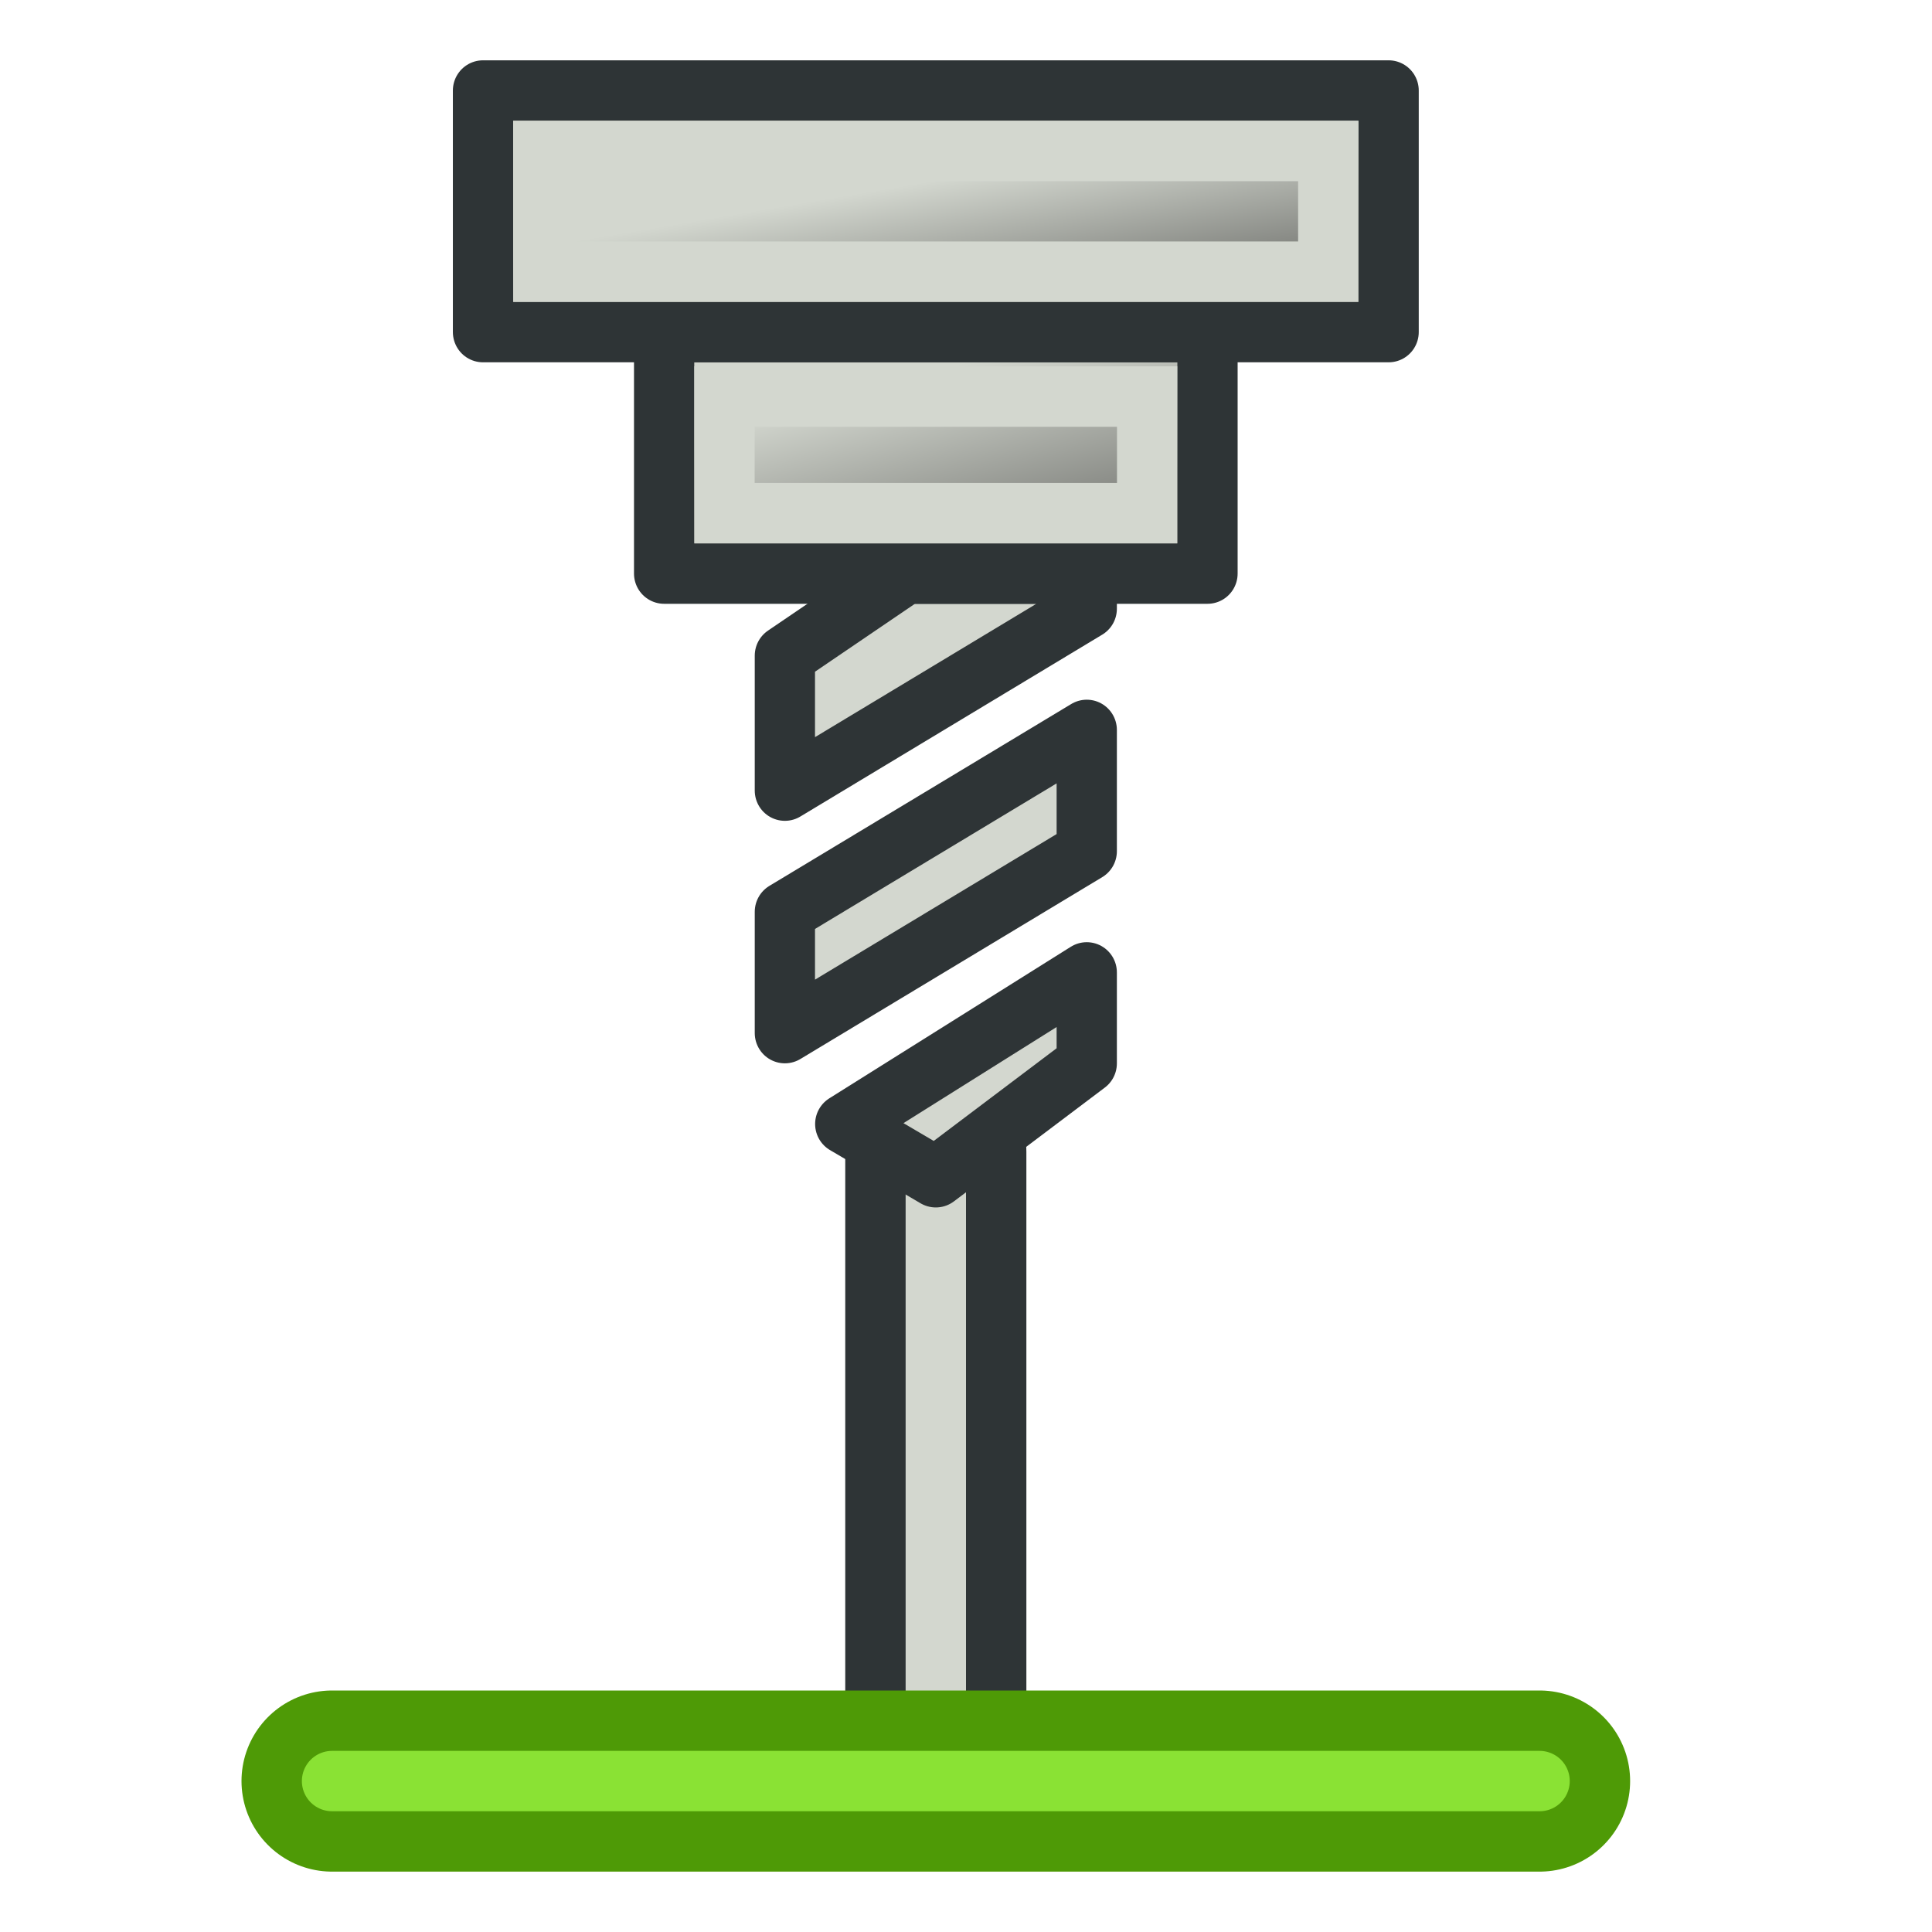
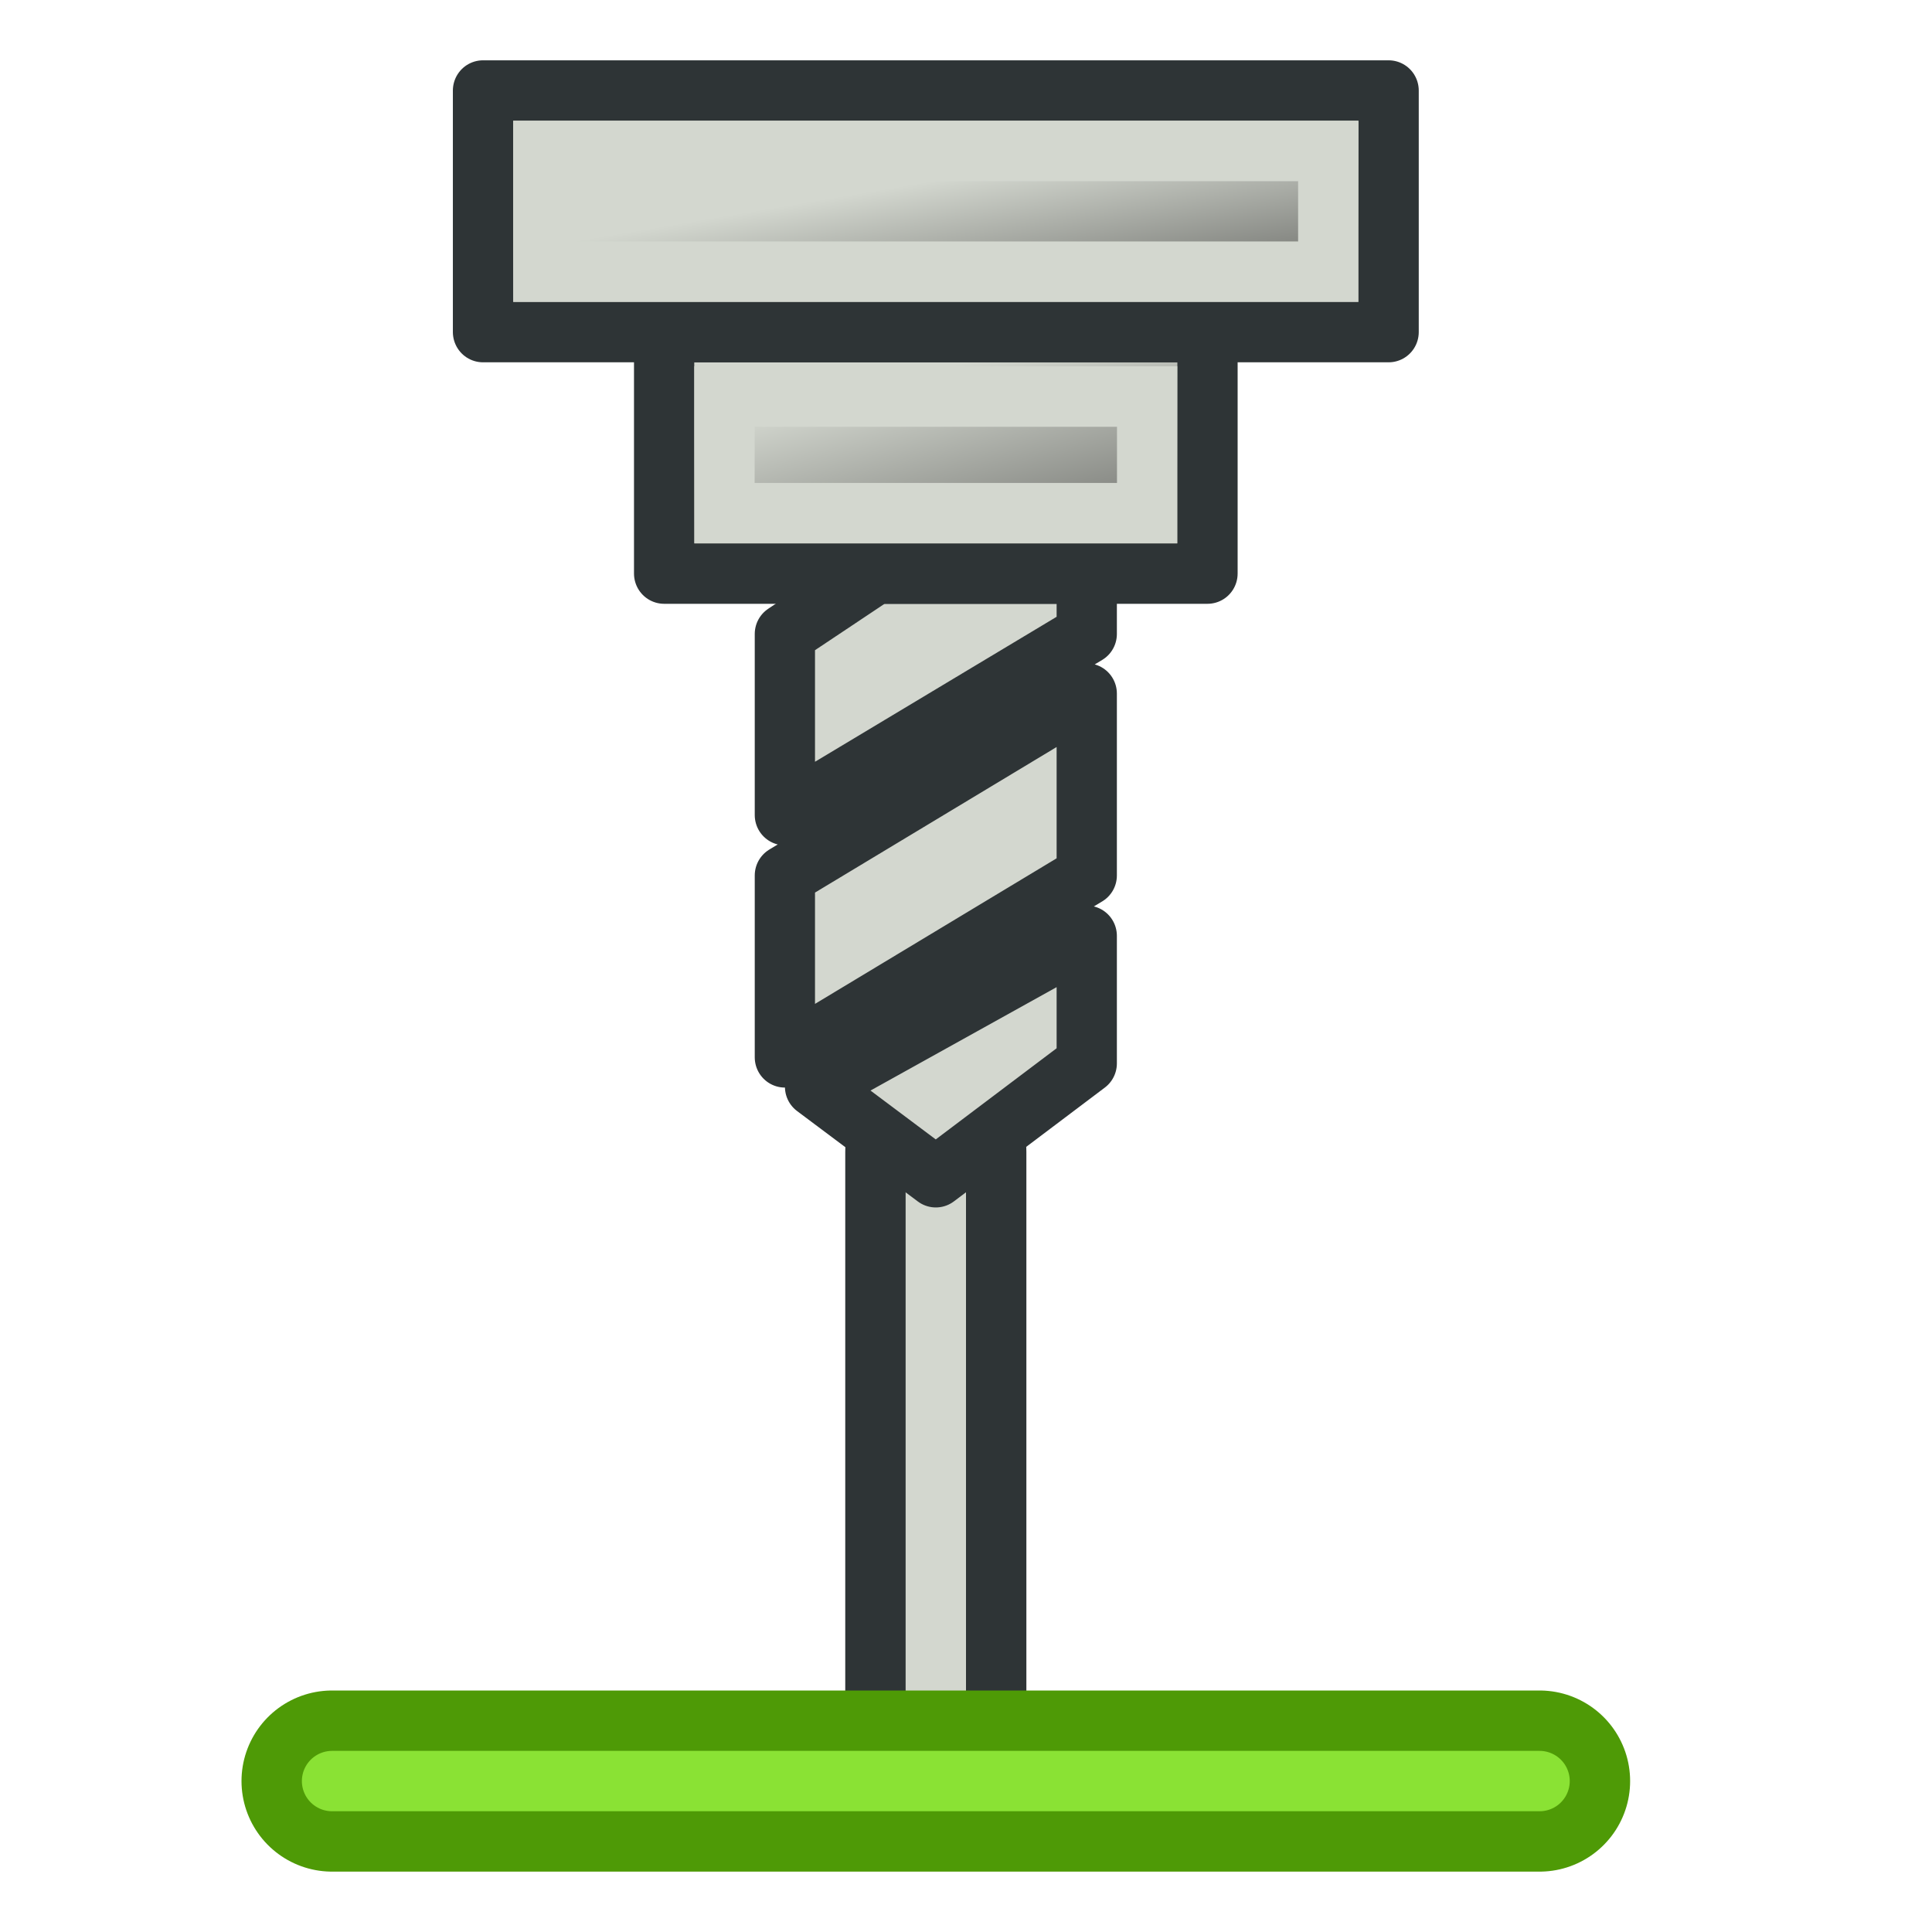
<svg xmlns="http://www.w3.org/2000/svg" xmlns:xlink="http://www.w3.org/1999/xlink" width="64px" height="64px" id="svg2816" version="1.1">
  <defs id="defs2818">
    <linearGradient id="linearGradient4513">
      <stop style="stop-color:#ffffff;stop-opacity:1;" offset="0" id="stop4515" />
      <stop style="stop-color:#999999;stop-opacity:1;" offset="1" id="stop4517" />
    </linearGradient>
    <linearGradient id="linearGradient3681">
      <stop id="stop3697" offset="0" style="stop-color:#fff110;stop-opacity:1;" />
      <stop style="stop-color:#cf7008;stop-opacity:1;" offset="1" id="stop3685" />
    </linearGradient>
    <pattern patternTransform="matrix(0.6764373,-0.8182915,2.457831,1.884455,-26.45061,18.29495)" id="pattern5231" xlink:href="#Strips1_1-4" />
    <pattern id="Strips1_1-4" patternTransform="matrix(0.6677284,-1.003708,2.426188,2.311455,3.476099,3.534923)" height="1" width="2" patternUnits="userSpaceOnUse">
      <rect id="rect4483-4" height="2" width="1" y="-0.5" x="0" style="fill:black;stroke:none" />
    </pattern>
    <pattern patternTransform="matrix(0.6677284,-1.003708,2.426188,2.311455,39.61838,8.96928)" id="pattern5231-4" xlink:href="#Strips1_1-6" />
    <pattern id="Strips1_1-6" patternTransform="matrix(0.6677284,-1.003708,2.426188,2.311455,3.476099,3.534923)" height="1" width="2" patternUnits="userSpaceOnUse">
      <rect id="rect4483-0" height="2" width="1" y="-0.5" x="0" style="fill:black;stroke:none" />
    </pattern>
    <pattern patternTransform="matrix(0.6651338,-1.06313,2.41676,2.448297,-49.76257,2.954681)" id="pattern5296" xlink:href="#pattern5231-3" />
    <pattern patternTransform="matrix(0.6677284,-1.003708,2.426188,2.311455,-26.33628,10.8872)" id="pattern5231-3" xlink:href="#Strips1_1-4-3" />
    <pattern id="Strips1_1-4-3" patternTransform="matrix(0.6677284,-1.003708,2.426188,2.311455,3.476099,3.534923)" height="1" width="2" patternUnits="userSpaceOnUse">
      <rect id="rect4483-4-6" height="2" width="1" y="-0.5" x="0" style="fill:black;stroke:none" />
    </pattern>
    <pattern patternTransform="matrix(0.4284489,-0.6215585,1.556767,1.431396,27.94841,13.30646)" id="pattern5330" xlink:href="#Strips1_1-9" />
    <pattern id="Strips1_1-9" patternTransform="matrix(0.6677284,-1.003708,2.426188,2.311455,3.476099,3.534923)" height="1" width="2" patternUnits="userSpaceOnUse">
      <rect id="rect4483-3" height="2" width="1" y="-0.5" x="0" style="fill:black;stroke:none" />
    </pattern>
    <linearGradient xlink:href="#linearGradient3681" id="linearGradient3687" x1="37.898" y1="41.088" x2="4.061" y2="40.169" gradientUnits="userSpaceOnUse" gradientTransform="translate(127.2727,-51.27273)" />
    <linearGradient xlink:href="#linearGradient3681" id="linearGradient3695" x1="37.894" y1="40.485" x2="59.811" y2="43.559" gradientUnits="userSpaceOnUse" gradientTransform="translate(127.2727,-51.27273)" />
    <linearGradient id="linearGradient3681-3">
      <stop id="stop3697-3" offset="0" style="stop-color:#fff110;stop-opacity:1;" />
      <stop style="stop-color:#cf7008;stop-opacity:1;" offset="1" id="stop3685-4" />
    </linearGradient>
    <linearGradient y2="43.559" x2="59.811" y1="40.485" x1="37.894" gradientTransform="translate(-37.00068,-20.48737)" gradientUnits="userSpaceOnUse" id="linearGradient3608" xlink:href="#linearGradient3681-3" />
    <linearGradient id="linearGradient4513-2">
      <stop style="stop-color:#ffffff;stop-opacity:1;" offset="0" id="stop4515-2" />
      <stop style="stop-color:#999999;stop-opacity:1;" offset="1" id="stop4517-4" />
    </linearGradient>
    <radialGradient r="23.635" fy="7.932" fx="32.152" cy="7.932" cx="32.152" gradientTransform="matrix(1,0,0,1.184116,-8.517325,-3.409757)" gradientUnits="userSpaceOnUse" id="radialGradient4538" xlink:href="#linearGradient4513-2" />
    <linearGradient id="linearGradient4513-1">
      <stop style="stop-color:#ffffff;stop-opacity:1;" offset="0" id="stop4515-8" />
      <stop style="stop-color:#999999;stop-opacity:1;" offset="1" id="stop4517-6" />
    </linearGradient>
    <radialGradient r="23.635" fy="7.932" fx="32.152" cy="7.932" cx="32.152" gradientTransform="matrix(1,0,0,1.184116,-8.517325,-3.409757)" gradientUnits="userSpaceOnUse" id="radialGradient4538-6" xlink:href="#linearGradient4513-1" />
    <radialGradient xlink:href="#linearGradient4513-1" id="radialGradient3076" gradientUnits="userSpaceOnUse" gradientTransform="matrix(0.3949791,0,0,1.184116,19.45261,-1.460407)" cx="32.152" cy="35.869" fx="32.152" fy="35.869" r="23.635" />
    <radialGradient xlink:href="#linearGradient4513-2" id="radialGradient3078" gradientUnits="userSpaceOnUse" gradientTransform="matrix(0.6233231,0,0,1.184116,12.1109,-1.460407)" cx="32.152" cy="17.95" fx="32.152" fy="17.95" r="23.635" />
    <radialGradient xlink:href="#linearGradient4513" id="radialGradient3080" gradientUnits="userSpaceOnUse" gradientTransform="matrix(1,0,0,1.184116,0,-1.460407)" cx="32.152" cy="7.932" fx="32.152" fy="7.932" r="23.635" />
    <linearGradient xlink:href="#linearGradient3989" id="linearGradient3110" gradientUnits="userSpaceOnUse" gradientTransform="matrix(0.6395257,0,0,0.6415094,43.53518,25.66038)" x1="31" y1="15" x2="33" y2="23" />
    <linearGradient id="linearGradient3989">
      <stop id="stop3991" offset="0" style="stop-color:#d3d7cf;stop-opacity:1" />
      <stop id="stop3993" offset="1" style="stop-color:#888a85;stop-opacity:1" />
    </linearGradient>
    <linearGradient xlink:href="#linearGradient4513-17" id="linearGradient3112" gradientUnits="userSpaceOnUse" gradientTransform="matrix(0.6395257,0,0,0.6415094,43.53518,25.66038)" x1="32" y1="5" x2="33" y2="11" />
    <linearGradient id="linearGradient4513-17">
      <stop style="stop-color:#d3d7cf;stop-opacity:1" offset="0" id="stop4515-4" />
      <stop style="stop-color:#888a85;stop-opacity:1" offset="1" id="stop4517-0" />
    </linearGradient>
  </defs>
  <g id="layer1">
    <path style="fill:none;stroke:#2e3436;stroke-width:6;stroke-linecap:round;stroke-linejoin:miter;stroke-opacity:1" d="M 31,56.564 31,38.163" id="path3089-7" />
    <path style="fill:none;stroke:#d3d7cf;stroke-width:2;stroke-linecap:round;stroke-linejoin:miter;stroke-opacity:1" d="m 31,56.95 0,-18.9" id="path3089-1-4" />
    <g id="g3103" transform="matrix(1,0,0,1.004105,-32.99999,-23.01231)">
-       <path id="rect4417-9" d="M 63,41.841 59,44.549 59,49 l 10,-6 -1e-5,-1.159 z M 69,47 l -10,6 0,4 10,-6 z m 0,8 -8,5 3,1.755 L 69,58 z" style="color:#000000;fill:#d3d7cf;fill-opacity:1;fill-rule:nonzero;stroke:#2e3436;stroke-width:1.996;stroke-linecap:butt;stroke-linejoin:round;stroke-miterlimit:4;stroke-opacity:1;stroke-dasharray:none;stroke-dashoffset:0;marker:none;visibility:visible;display:inline;overflow:visible;enable-background:accumulate" />
+       <path id="rect4417-9" d="m 62,41.841 -3,1.992 0,5.975 10,-5.975 -10e-7,-1.992 z m 7,3.959 -10,6 0,6 10,-6 z m 0,7.992 -9,4.98 L 64,61.755 69,58 z" style="color:#000000;fill:#d3d7cf;fill-opacity:1;fill-rule:nonzero;stroke:#2e3436;stroke-width:1.996;stroke-linecap:butt;stroke-linejoin:round;stroke-miterlimit:4;stroke-opacity:1;stroke-dasharray:none;stroke-dashoffset:0;marker:none;visibility:visible;display:inline;overflow:visible;enable-background:accumulate" />
      <rect y="33.873" x="55" height="7.967" width="18" id="rect4411-4" style="color:#000000;fill:url(#linearGradient3110);fill-opacity:1;fill-rule:nonzero;stroke:#2e3436;stroke-width:1.996;stroke-linecap:butt;stroke-linejoin:round;stroke-miterlimit:4;stroke-opacity:1;stroke-dasharray:none;stroke-dashoffset:0;marker:none;visibility:visible;display:inline;overflow:visible;enable-background:accumulate" />
      <rect y="25.906" x="49" height="7.967" width="30" id="rect3591-8" style="color:#000000;fill:url(#linearGradient3112);fill-opacity:1;fill-rule:nonzero;stroke:#2e3436;stroke-width:1.996;stroke-linecap:butt;stroke-linejoin:round;stroke-miterlimit:4;stroke-opacity:1;stroke-dasharray:none;stroke-dashoffset:0;marker:none;visibility:visible;display:inline;overflow:visible;enable-background:accumulate" />
      <rect y="27.898" x="51" height="3.984" width="26" id="rect3591-2" style="color:#000000;fill:none;stroke:#d3d7cf;stroke-width:1.996;stroke-linecap:butt;stroke-linejoin:miter;stroke-miterlimit:4;stroke-opacity:1;stroke-dasharray:none;stroke-dashoffset:0;marker:none;visibility:visible;display:inline;overflow:visible;enable-background:accumulate" />
      <rect y="36" x="57" height="3.849" width="14" id="rect4411-6" style="color:#000000;fill:none;stroke:#d3d7cf;stroke-width:1.996;stroke-linecap:butt;stroke-linejoin:miter;stroke-miterlimit:4;stroke-opacity:1;stroke-dasharray:none;stroke-dashoffset:0;marker:none;visibility:visible;display:inline;overflow:visible;enable-background:accumulate" />
    </g>
    <path style="fill:none;stroke:#4e9a06;stroke-width:6;stroke-linecap:round;stroke-linejoin:miter;stroke-opacity:1" d="m 11,59 40,0" id="path3089" />
    <path style="fill:none;stroke:#8ae234;stroke-width:2;stroke-linecap:round;stroke-linejoin:miter;stroke-opacity:1" d="m 11,59 40,0" id="path3089-1" />
  </g>
</svg>
